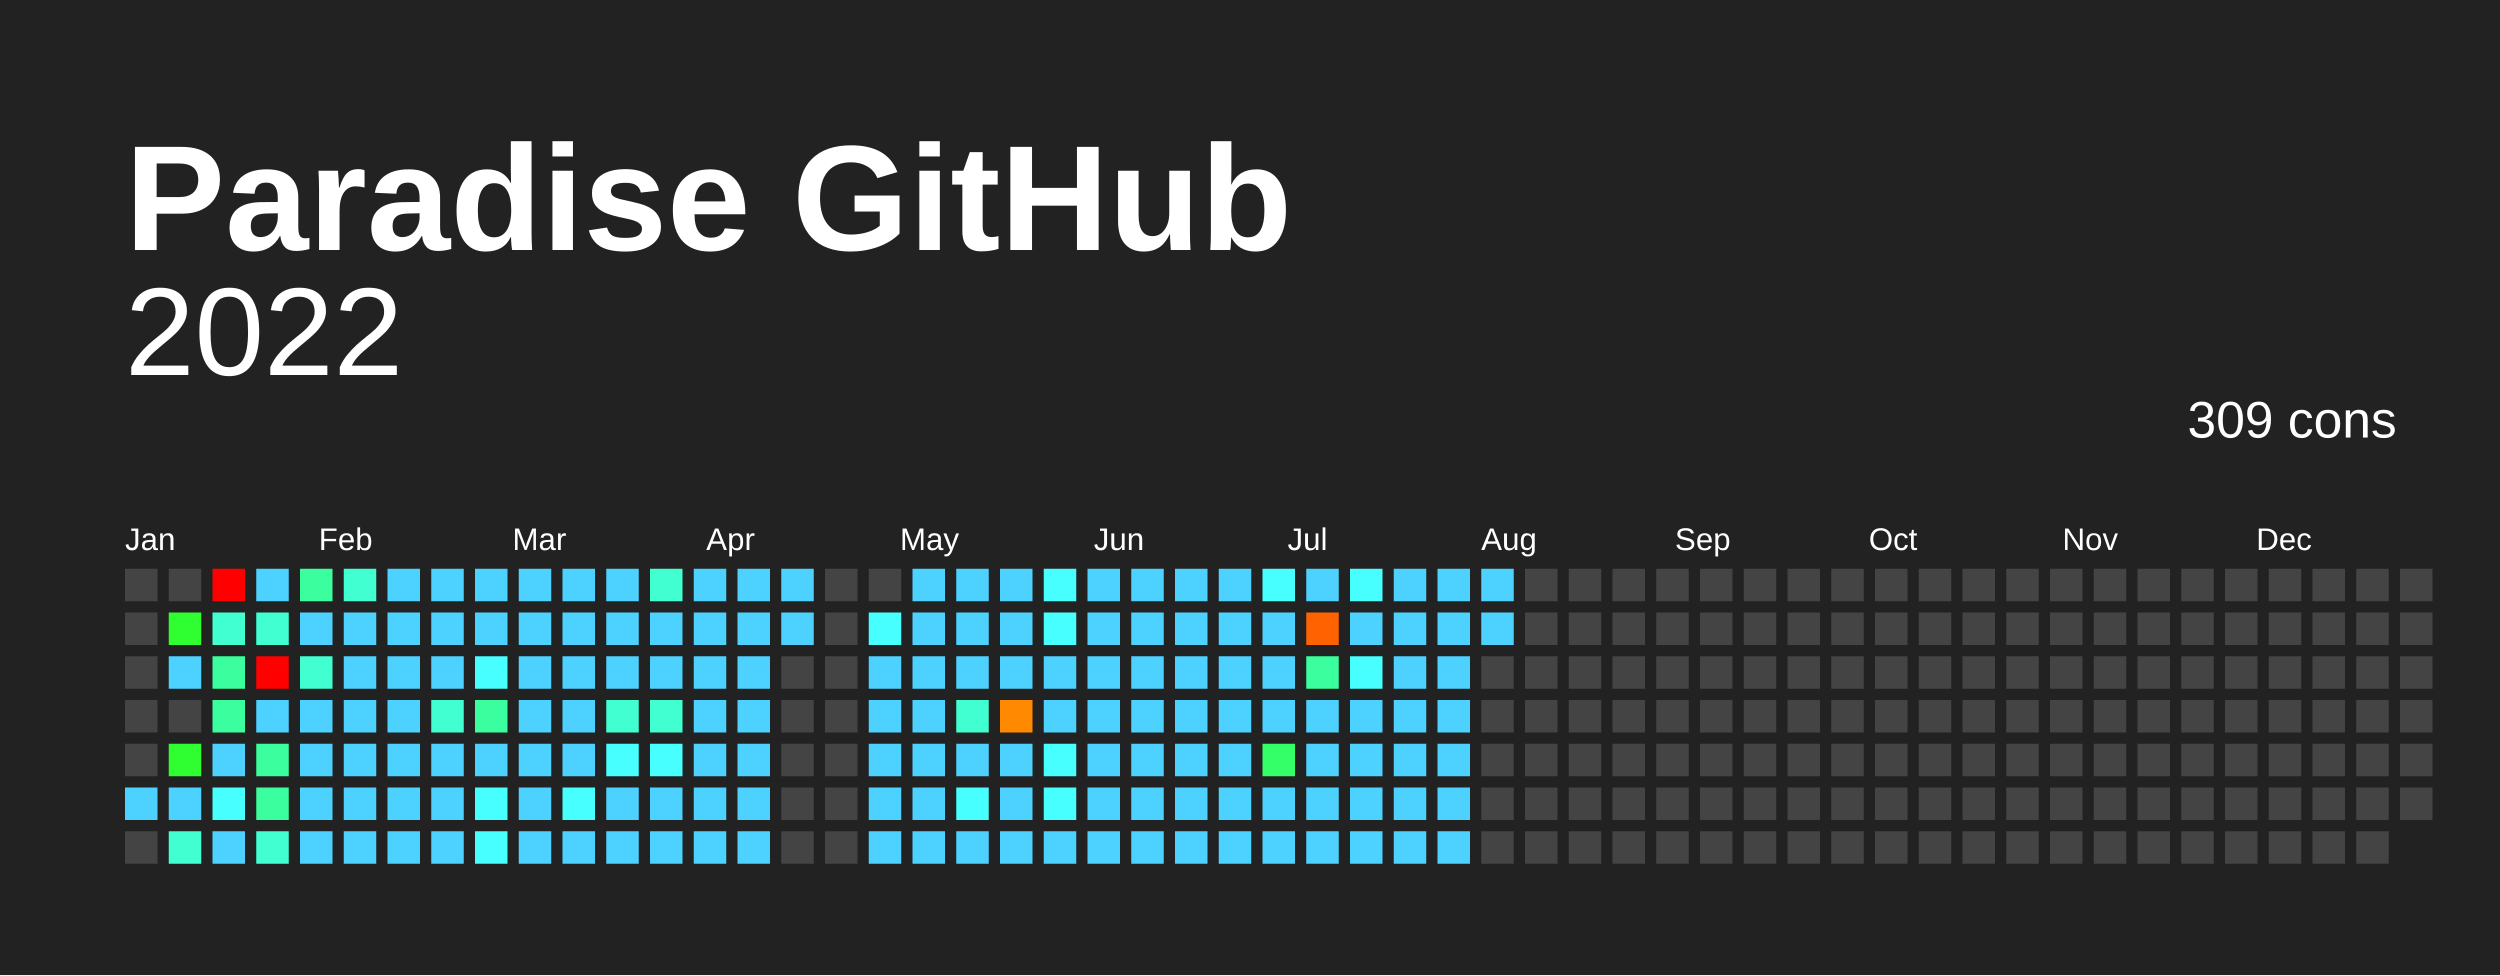
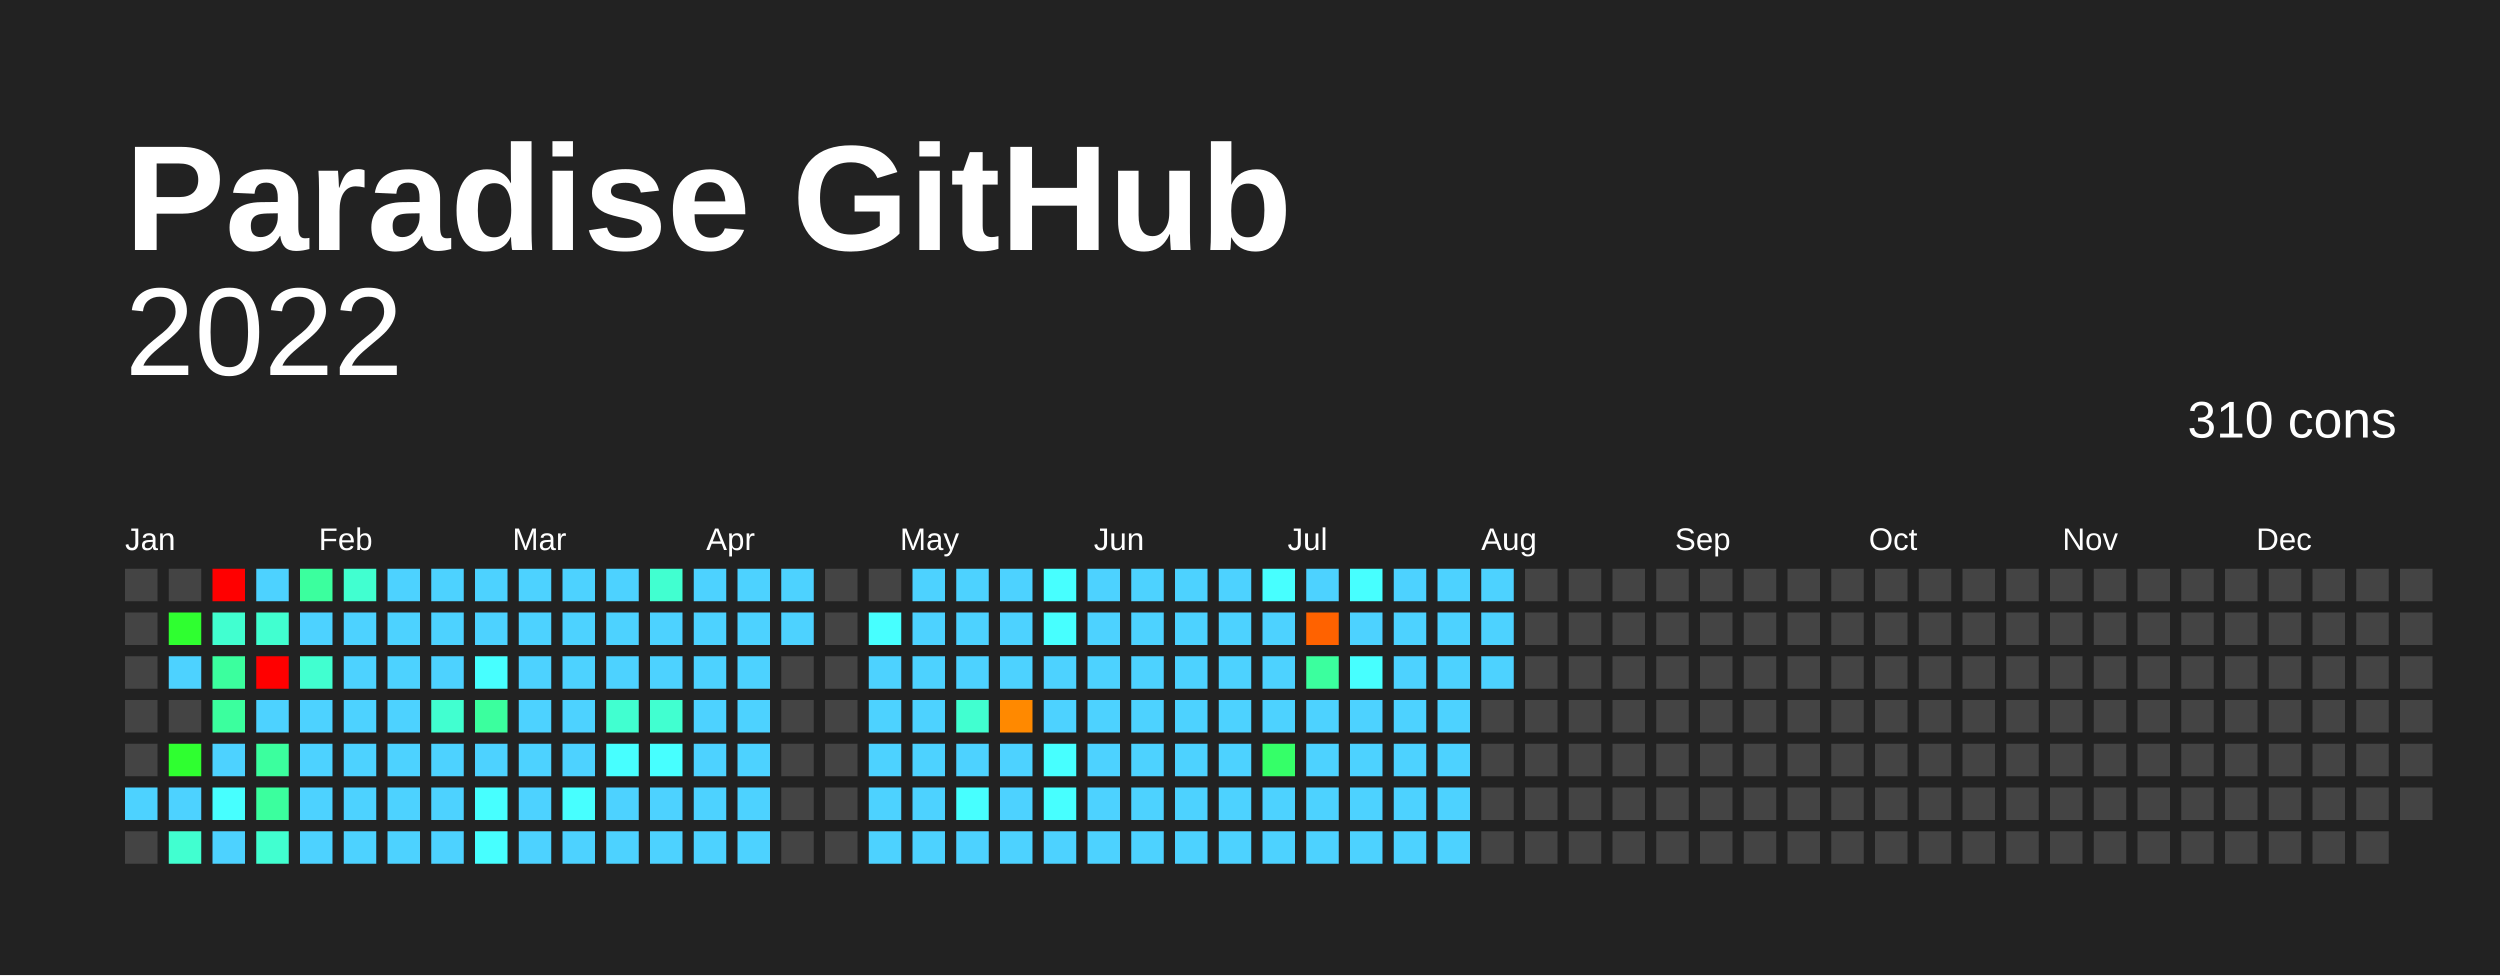
<svg xmlns="http://www.w3.org/2000/svg" baseProfile="full" height="78mm" version="1.1" viewBox="0,0,200,78" width="200mm">
  <defs />
  <rect fill="#222222" height="78" width="200" x="0" y="0" />
  <text fill="#FFFFFF" style="font-size:12px; font-family:Arial; font-weight:bold;" x="10" y="20">Paradise GitHub</text>
  <text alignment-baseline="hanging" fill="#FFFFFF" style="font-size:10.0px; font-family:Arial;" x="10" y="30">2022</text>
-   <text alignment-baseline="hanging" fill="#FFFFFF" style="font-size:4.125px; font-family:Arial;" x="175" y="35">309 cons</text>
+   <text alignment-baseline="hanging" fill="#FFFFFF" style="font-size:4.125px; font-family:Arial;" x="175" y="35">310 cons</text>
  <text fill="#FFFFFF" style="font-size:2.5px; font-family:Arial" x="10.0" y="44">Jan</text>
  <text fill="#FFFFFF" style="font-size:2.5px; font-family:Arial" x="25.5" y="44">Feb</text>
  <text fill="#FFFFFF" style="font-size:2.5px; font-family:Arial" x="41.0" y="44">Mar</text>
  <text fill="#FFFFFF" style="font-size:2.5px; font-family:Arial" x="56.5" y="44">Apr</text>
  <text fill="#FFFFFF" style="font-size:2.5px; font-family:Arial" x="72.0" y="44">May</text>
  <text fill="#FFFFFF" style="font-size:2.5px; font-family:Arial" x="87.5" y="44">Jun</text>
  <text fill="#FFFFFF" style="font-size:2.5px; font-family:Arial" x="103.0" y="44">Jul</text>
  <text fill="#FFFFFF" style="font-size:2.5px; font-family:Arial" x="118.5" y="44">Aug</text>
  <text fill="#FFFFFF" style="font-size:2.5px; font-family:Arial" x="134.0" y="44">Sep</text>
  <text fill="#FFFFFF" style="font-size:2.5px; font-family:Arial" x="149.5" y="44">Oct</text>
  <text fill="#FFFFFF" style="font-size:2.5px; font-family:Arial" x="165.0" y="44">Nov</text>
  <text fill="#FFFFFF" style="font-size:2.5px; font-family:Arial" x="180.5" y="44">Dec</text>
  <rect fill="#444444" height="2.6" width="2.6" x="10.0" y="45.5" />
  <rect fill="#444444" height="2.6" width="2.6" x="10.0" y="49.0" />
  <rect fill="#444444" height="2.6" width="2.6" x="10.0" y="52.5" />
  <rect fill="#444444" height="2.6" width="2.6" x="10.0" y="56.0" />
  <rect fill="#444444" height="2.6" width="2.6" x="10.0" y="59.5" />
  <rect fill="#4dd2ff" height="2.6" width="2.6" x="10.0" y="63.0" />
  <rect fill="#444444" height="2.6" width="2.6" x="10.0" y="66.5" />
  <rect fill="#444444" height="2.6" width="2.6" x="13.5" y="45.5" />
  <rect fill="#2fff30" height="2.6" width="2.6" x="13.5" y="49.0" />
  <rect fill="#4dd2ff" height="2.6" width="2.6" x="13.5" y="52.5" />
  <rect fill="#444444" height="2.6" width="2.6" x="13.5" y="56.0" />
  <rect fill="#2fff30" height="2.6" width="2.6" x="13.5" y="59.5" />
  <rect fill="#4dd2ff" height="2.6" width="2.6" x="13.5" y="63.0" />
  <rect fill="#41ffd0" height="2.6" width="2.6" x="13.5" y="66.5" />
  <rect fill="red" height="2.6" width="2.6" x="17.0" y="45.5" />
  <rect fill="#41ffd0" height="2.6" width="2.6" x="17.0" y="49.0" />
  <rect fill="#3bff9e" height="2.6" width="2.6" x="17.0" y="52.5" />
  <rect fill="#3bff9e" height="2.6" width="2.6" x="17.0" y="56.0" />
  <rect fill="#4dd2ff" height="2.6" width="2.6" x="17.0" y="59.5" />
  <rect fill="#47ffff" height="2.6" width="2.6" x="17.0" y="63.0" />
  <rect fill="#4dd2ff" height="2.6" width="2.6" x="17.0" y="66.5" />
  <rect fill="#4dd2ff" height="2.6" width="2.6" x="20.5" y="45.5" />
  <rect fill="#41ffd0" height="2.6" width="2.6" x="20.5" y="49.0" />
  <rect fill="red" height="2.6" width="2.6" x="20.5" y="52.5" />
  <rect fill="#4dd2ff" height="2.6" width="2.6" x="20.5" y="56.0" />
  <rect fill="#3bff9e" height="2.6" width="2.6" x="20.5" y="59.5" />
  <rect fill="#3bff9e" height="2.6" width="2.6" x="20.5" y="63.0" />
  <rect fill="#41ffd0" height="2.6" width="2.6" x="20.5" y="66.5" />
  <rect fill="#3bff9e" height="2.6" width="2.6" x="24.0" y="45.5" />
  <rect fill="#4dd2ff" height="2.6" width="2.6" x="24.0" y="49.0" />
  <rect fill="#41ffd0" height="2.6" width="2.6" x="24.0" y="52.5" />
  <rect fill="#4dd2ff" height="2.6" width="2.6" x="24.0" y="56.0" />
  <rect fill="#4dd2ff" height="2.6" width="2.6" x="24.0" y="59.5" />
  <rect fill="#4dd2ff" height="2.6" width="2.6" x="24.0" y="63.0" />
  <rect fill="#4dd2ff" height="2.6" width="2.6" x="24.0" y="66.5" />
  <rect fill="#41ffd0" height="2.6" width="2.6" x="27.5" y="45.5" />
  <rect fill="#4dd2ff" height="2.6" width="2.6" x="27.5" y="49.0" />
  <rect fill="#4dd2ff" height="2.6" width="2.6" x="27.5" y="52.5" />
  <rect fill="#4dd2ff" height="2.6" width="2.6" x="27.5" y="56.0" />
  <rect fill="#4dd2ff" height="2.6" width="2.6" x="27.5" y="59.5" />
  <rect fill="#4dd2ff" height="2.6" width="2.6" x="27.5" y="63.0" />
  <rect fill="#4dd2ff" height="2.6" width="2.6" x="27.5" y="66.5" />
  <rect fill="#4dd2ff" height="2.6" width="2.6" x="31.0" y="45.5" />
  <rect fill="#4dd2ff" height="2.6" width="2.6" x="31.0" y="49.0" />
  <rect fill="#4dd2ff" height="2.6" width="2.6" x="31.0" y="52.5" />
  <rect fill="#4dd2ff" height="2.6" width="2.6" x="31.0" y="56.0" />
  <rect fill="#4dd2ff" height="2.6" width="2.6" x="31.0" y="59.5" />
  <rect fill="#4dd2ff" height="2.6" width="2.6" x="31.0" y="63.0" />
  <rect fill="#4dd2ff" height="2.6" width="2.6" x="31.0" y="66.5" />
  <rect fill="#4dd2ff" height="2.6" width="2.6" x="34.5" y="45.5" />
  <rect fill="#4dd2ff" height="2.6" width="2.6" x="34.5" y="49.0" />
  <rect fill="#4dd2ff" height="2.6" width="2.6" x="34.5" y="52.5" />
  <rect fill="#41ffd0" height="2.6" width="2.6" x="34.5" y="56.0" />
  <rect fill="#4dd2ff" height="2.6" width="2.6" x="34.5" y="59.5" />
  <rect fill="#4dd2ff" height="2.6" width="2.6" x="34.5" y="63.0" />
  <rect fill="#4dd2ff" height="2.6" width="2.6" x="34.5" y="66.5" />
  <rect fill="#4dd2ff" height="2.6" width="2.6" x="38.0" y="45.5" />
  <rect fill="#4dd2ff" height="2.6" width="2.6" x="38.0" y="49.0" />
  <rect fill="#47ffff" height="2.6" width="2.6" x="38.0" y="52.5" />
  <rect fill="#3bff9e" height="2.6" width="2.6" x="38.0" y="56.0" />
  <rect fill="#4dd2ff" height="2.6" width="2.6" x="38.0" y="59.5" />
  <rect fill="#47ffff" height="2.6" width="2.6" x="38.0" y="63.0" />
  <rect fill="#47ffff" height="2.6" width="2.6" x="38.0" y="66.5" />
  <rect fill="#4dd2ff" height="2.6" width="2.6" x="41.5" y="45.5" />
  <rect fill="#4dd2ff" height="2.6" width="2.6" x="41.5" y="49.0" />
  <rect fill="#4dd2ff" height="2.6" width="2.6" x="41.5" y="52.5" />
  <rect fill="#4dd2ff" height="2.6" width="2.6" x="41.5" y="56.0" />
  <rect fill="#4dd2ff" height="2.6" width="2.6" x="41.5" y="59.5" />
  <rect fill="#4dd2ff" height="2.6" width="2.6" x="41.5" y="63.0" />
  <rect fill="#4dd2ff" height="2.6" width="2.6" x="41.5" y="66.5" />
  <rect fill="#4dd2ff" height="2.6" width="2.6" x="45.0" y="45.5" />
  <rect fill="#4dd2ff" height="2.6" width="2.6" x="45.0" y="49.0" />
  <rect fill="#4dd2ff" height="2.6" width="2.6" x="45.0" y="52.5" />
  <rect fill="#4dd2ff" height="2.6" width="2.6" x="45.0" y="56.0" />
  <rect fill="#4dd2ff" height="2.6" width="2.6" x="45.0" y="59.5" />
  <rect fill="#47ffff" height="2.6" width="2.6" x="45.0" y="63.0" />
  <rect fill="#4dd2ff" height="2.6" width="2.6" x="45.0" y="66.5" />
  <rect fill="#4dd2ff" height="2.6" width="2.6" x="48.5" y="45.5" />
  <rect fill="#4dd2ff" height="2.6" width="2.6" x="48.5" y="49.0" />
  <rect fill="#4dd2ff" height="2.6" width="2.6" x="48.5" y="52.5" />
  <rect fill="#41ffd0" height="2.6" width="2.6" x="48.5" y="56.0" />
  <rect fill="#47ffff" height="2.6" width="2.6" x="48.5" y="59.5" />
  <rect fill="#4dd2ff" height="2.6" width="2.6" x="48.5" y="63.0" />
  <rect fill="#4dd2ff" height="2.6" width="2.6" x="48.5" y="66.5" />
  <rect fill="#41ffd0" height="2.6" width="2.6" x="52.0" y="45.5" />
  <rect fill="#4dd2ff" height="2.6" width="2.6" x="52.0" y="49.0" />
  <rect fill="#4dd2ff" height="2.6" width="2.6" x="52.0" y="52.5" />
  <rect fill="#41ffd0" height="2.6" width="2.6" x="52.0" y="56.0" />
  <rect fill="#47ffff" height="2.6" width="2.6" x="52.0" y="59.5" />
  <rect fill="#4dd2ff" height="2.6" width="2.6" x="52.0" y="63.0" />
  <rect fill="#4dd2ff" height="2.6" width="2.6" x="52.0" y="66.5" />
  <rect fill="#4dd2ff" height="2.6" width="2.6" x="55.5" y="45.5" />
  <rect fill="#4dd2ff" height="2.6" width="2.6" x="55.5" y="49.0" />
  <rect fill="#4dd2ff" height="2.6" width="2.6" x="55.5" y="52.5" />
  <rect fill="#4dd2ff" height="2.6" width="2.6" x="55.5" y="56.0" />
  <rect fill="#4dd2ff" height="2.6" width="2.6" x="55.5" y="59.5" />
  <rect fill="#4dd2ff" height="2.6" width="2.6" x="55.5" y="63.0" />
  <rect fill="#4dd2ff" height="2.6" width="2.6" x="55.5" y="66.5" />
  <rect fill="#4dd2ff" height="2.6" width="2.6" x="59.0" y="45.5" />
  <rect fill="#4dd2ff" height="2.6" width="2.6" x="59.0" y="49.0" />
  <rect fill="#4dd2ff" height="2.6" width="2.6" x="59.0" y="52.5" />
  <rect fill="#4dd2ff" height="2.6" width="2.6" x="59.0" y="56.0" />
  <rect fill="#4dd2ff" height="2.6" width="2.6" x="59.0" y="59.5" />
  <rect fill="#4dd2ff" height="2.6" width="2.6" x="59.0" y="63.0" />
  <rect fill="#4dd2ff" height="2.6" width="2.6" x="59.0" y="66.5" />
  <rect fill="#4dd2ff" height="2.6" width="2.6" x="62.5" y="45.5" />
  <rect fill="#4dd2ff" height="2.6" width="2.6" x="62.5" y="49.0" />
  <rect fill="#444444" height="2.6" width="2.6" x="62.5" y="52.5" />
  <rect fill="#444444" height="2.6" width="2.6" x="62.5" y="56.0" />
  <rect fill="#444444" height="2.6" width="2.6" x="62.5" y="59.5" />
  <rect fill="#444444" height="2.6" width="2.6" x="62.5" y="63.0" />
  <rect fill="#444444" height="2.6" width="2.6" x="62.5" y="66.5" />
  <rect fill="#444444" height="2.6" width="2.6" x="66.0" y="45.5" />
  <rect fill="#444444" height="2.6" width="2.6" x="66.0" y="49.0" />
  <rect fill="#444444" height="2.6" width="2.6" x="66.0" y="52.5" />
  <rect fill="#444444" height="2.6" width="2.6" x="66.0" y="56.0" />
  <rect fill="#444444" height="2.6" width="2.6" x="66.0" y="59.5" />
  <rect fill="#444444" height="2.6" width="2.6" x="66.0" y="63.0" />
  <rect fill="#444444" height="2.6" width="2.6" x="66.0" y="66.5" />
  <rect fill="#444444" height="2.6" width="2.6" x="69.5" y="45.5" />
  <rect fill="#47ffff" height="2.6" width="2.6" x="69.5" y="49.0" />
  <rect fill="#4dd2ff" height="2.6" width="2.6" x="69.5" y="52.5" />
  <rect fill="#4dd2ff" height="2.6" width="2.6" x="69.5" y="56.0" />
  <rect fill="#4dd2ff" height="2.6" width="2.6" x="69.5" y="59.5" />
  <rect fill="#4dd2ff" height="2.6" width="2.6" x="69.5" y="63.0" />
  <rect fill="#4dd2ff" height="2.6" width="2.6" x="69.5" y="66.5" />
  <rect fill="#4dd2ff" height="2.6" width="2.6" x="73.0" y="45.5" />
  <rect fill="#4dd2ff" height="2.6" width="2.6" x="73.0" y="49.0" />
  <rect fill="#4dd2ff" height="2.6" width="2.6" x="73.0" y="52.5" />
  <rect fill="#4dd2ff" height="2.6" width="2.6" x="73.0" y="56.0" />
  <rect fill="#4dd2ff" height="2.6" width="2.6" x="73.0" y="59.5" />
  <rect fill="#4dd2ff" height="2.6" width="2.6" x="73.0" y="63.0" />
  <rect fill="#4dd2ff" height="2.6" width="2.6" x="73.0" y="66.5" />
  <rect fill="#4dd2ff" height="2.6" width="2.6" x="76.5" y="45.5" />
  <rect fill="#4dd2ff" height="2.6" width="2.6" x="76.5" y="49.0" />
  <rect fill="#4dd2ff" height="2.6" width="2.6" x="76.5" y="52.5" />
  <rect fill="#41ffd0" height="2.6" width="2.6" x="76.5" y="56.0" />
  <rect fill="#4dd2ff" height="2.6" width="2.6" x="76.5" y="59.5" />
  <rect fill="#47ffff" height="2.6" width="2.6" x="76.5" y="63.0" />
  <rect fill="#4dd2ff" height="2.6" width="2.6" x="76.5" y="66.5" />
  <rect fill="#4dd2ff" height="2.6" width="2.6" x="80.0" y="45.5" />
  <rect fill="#4dd2ff" height="2.6" width="2.6" x="80.0" y="49.0" />
  <rect fill="#4dd2ff" height="2.6" width="2.6" x="80.0" y="52.5" />
  <rect fill="#ff8900" height="2.6" width="2.6" x="80.0" y="56.0" />
  <rect fill="#4dd2ff" height="2.6" width="2.6" x="80.0" y="59.5" />
  <rect fill="#4dd2ff" height="2.6" width="2.6" x="80.0" y="63.0" />
  <rect fill="#4dd2ff" height="2.6" width="2.6" x="80.0" y="66.5" />
  <rect fill="#47ffff" height="2.6" width="2.6" x="83.5" y="45.5" />
  <rect fill="#47ffff" height="2.6" width="2.6" x="83.5" y="49.0" />
  <rect fill="#4dd2ff" height="2.6" width="2.6" x="83.5" y="52.5" />
  <rect fill="#4dd2ff" height="2.6" width="2.6" x="83.5" y="56.0" />
  <rect fill="#47ffff" height="2.6" width="2.6" x="83.5" y="59.5" />
  <rect fill="#47ffff" height="2.6" width="2.6" x="83.5" y="63.0" />
  <rect fill="#4dd2ff" height="2.6" width="2.6" x="83.5" y="66.5" />
  <rect fill="#4dd2ff" height="2.6" width="2.6" x="87.0" y="45.5" />
  <rect fill="#4dd2ff" height="2.6" width="2.6" x="87.0" y="49.0" />
  <rect fill="#4dd2ff" height="2.6" width="2.6" x="87.0" y="52.5" />
  <rect fill="#4dd2ff" height="2.6" width="2.6" x="87.0" y="56.0" />
  <rect fill="#4dd2ff" height="2.6" width="2.6" x="87.0" y="59.5" />
  <rect fill="#4dd2ff" height="2.6" width="2.6" x="87.0" y="63.0" />
  <rect fill="#4dd2ff" height="2.6" width="2.6" x="87.0" y="66.5" />
  <rect fill="#4dd2ff" height="2.6" width="2.6" x="90.5" y="45.5" />
  <rect fill="#4dd2ff" height="2.6" width="2.6" x="90.5" y="49.0" />
  <rect fill="#4dd2ff" height="2.6" width="2.6" x="90.5" y="52.5" />
  <rect fill="#4dd2ff" height="2.6" width="2.6" x="90.5" y="56.0" />
  <rect fill="#4dd2ff" height="2.6" width="2.6" x="90.5" y="59.5" />
  <rect fill="#4dd2ff" height="2.6" width="2.6" x="90.5" y="63.0" />
  <rect fill="#4dd2ff" height="2.6" width="2.6" x="90.5" y="66.5" />
  <rect fill="#4dd2ff" height="2.6" width="2.6" x="94.0" y="45.5" />
  <rect fill="#4dd2ff" height="2.6" width="2.6" x="94.0" y="49.0" />
  <rect fill="#4dd2ff" height="2.6" width="2.6" x="94.0" y="52.5" />
  <rect fill="#4dd2ff" height="2.6" width="2.6" x="94.0" y="56.0" />
  <rect fill="#4dd2ff" height="2.6" width="2.6" x="94.0" y="59.5" />
  <rect fill="#4dd2ff" height="2.6" width="2.6" x="94.0" y="63.0" />
  <rect fill="#4dd2ff" height="2.6" width="2.6" x="94.0" y="66.5" />
  <rect fill="#4dd2ff" height="2.6" width="2.6" x="97.5" y="45.5" />
  <rect fill="#4dd2ff" height="2.6" width="2.6" x="97.5" y="49.0" />
  <rect fill="#4dd2ff" height="2.6" width="2.6" x="97.5" y="52.5" />
  <rect fill="#4dd2ff" height="2.6" width="2.6" x="97.5" y="56.0" />
  <rect fill="#4dd2ff" height="2.6" width="2.6" x="97.5" y="59.5" />
  <rect fill="#4dd2ff" height="2.6" width="2.6" x="97.5" y="63.0" />
  <rect fill="#4dd2ff" height="2.6" width="2.6" x="97.5" y="66.5" />
  <rect fill="#47ffff" height="2.6" width="2.6" x="101.0" y="45.5" />
  <rect fill="#4dd2ff" height="2.6" width="2.6" x="101.0" y="49.0" />
  <rect fill="#4dd2ff" height="2.6" width="2.6" x="101.0" y="52.5" />
  <rect fill="#4dd2ff" height="2.6" width="2.6" x="101.0" y="56.0" />
  <rect fill="#35ff68" height="2.6" width="2.6" x="101.0" y="59.5" />
  <rect fill="#4dd2ff" height="2.6" width="2.6" x="101.0" y="63.0" />
  <rect fill="#4dd2ff" height="2.6" width="2.6" x="101.0" y="66.5" />
  <rect fill="#4dd2ff" height="2.6" width="2.6" x="104.5" y="45.5" />
  <rect fill="#ff6200" height="2.6" width="2.6" x="104.5" y="49.0" />
  <rect fill="#3bff9e" height="2.6" width="2.6" x="104.5" y="52.5" />
  <rect fill="#4dd2ff" height="2.6" width="2.6" x="104.5" y="56.0" />
  <rect fill="#4dd2ff" height="2.6" width="2.6" x="104.5" y="59.5" />
  <rect fill="#4dd2ff" height="2.6" width="2.6" x="104.5" y="63.0" />
  <rect fill="#4dd2ff" height="2.6" width="2.6" x="104.5" y="66.5" />
  <rect fill="#47ffff" height="2.6" width="2.6" x="108.0" y="45.5" />
  <rect fill="#4dd2ff" height="2.6" width="2.6" x="108.0" y="49.0" />
  <rect fill="#47ffff" height="2.6" width="2.6" x="108.0" y="52.5" />
  <rect fill="#4dd2ff" height="2.6" width="2.6" x="108.0" y="56.0" />
  <rect fill="#4dd2ff" height="2.6" width="2.6" x="108.0" y="59.5" />
  <rect fill="#4dd2ff" height="2.6" width="2.6" x="108.0" y="63.0" />
  <rect fill="#4dd2ff" height="2.6" width="2.6" x="108.0" y="66.5" />
  <rect fill="#4dd2ff" height="2.6" width="2.6" x="111.5" y="45.5" />
  <rect fill="#4dd2ff" height="2.6" width="2.6" x="111.5" y="49.0" />
  <rect fill="#4dd2ff" height="2.6" width="2.6" x="111.5" y="52.5" />
  <rect fill="#4dd2ff" height="2.6" width="2.6" x="111.5" y="56.0" />
  <rect fill="#4dd2ff" height="2.6" width="2.6" x="111.5" y="59.5" />
  <rect fill="#4dd2ff" height="2.6" width="2.6" x="111.5" y="63.0" />
  <rect fill="#4dd2ff" height="2.6" width="2.6" x="111.5" y="66.5" />
  <rect fill="#4dd2ff" height="2.6" width="2.6" x="115.0" y="45.5" />
  <rect fill="#4dd2ff" height="2.6" width="2.6" x="115.0" y="49.0" />
  <rect fill="#4dd2ff" height="2.6" width="2.6" x="115.0" y="52.5" />
  <rect fill="#4dd2ff" height="2.6" width="2.6" x="115.0" y="56.0" />
  <rect fill="#4dd2ff" height="2.6" width="2.6" x="115.0" y="59.5" />
  <rect fill="#4dd2ff" height="2.6" width="2.6" x="115.0" y="63.0" />
  <rect fill="#4dd2ff" height="2.6" width="2.6" x="115.0" y="66.5" />
  <rect fill="#4dd2ff" height="2.6" width="2.6" x="118.5" y="45.5" />
  <rect fill="#4dd2ff" height="2.6" width="2.6" x="118.5" y="49.0" />
-   <rect fill="#444444" height="2.6" width="2.6" x="118.5" y="52.5" />
+   <rect fill="#4dd2ff" height="2.6" width="2.6" x="118.5" y="52.5" />
  <rect fill="#444444" height="2.6" width="2.6" x="118.5" y="56.0" />
  <rect fill="#444444" height="2.6" width="2.6" x="118.5" y="59.5" />
  <rect fill="#444444" height="2.6" width="2.6" x="118.5" y="63.0" />
  <rect fill="#444444" height="2.6" width="2.6" x="118.5" y="66.5" />
  <rect fill="#444444" height="2.6" width="2.6" x="122.0" y="45.5" />
  <rect fill="#444444" height="2.6" width="2.6" x="122.0" y="49.0" />
  <rect fill="#444444" height="2.6" width="2.6" x="122.0" y="52.5" />
  <rect fill="#444444" height="2.6" width="2.6" x="122.0" y="56.0" />
  <rect fill="#444444" height="2.6" width="2.6" x="122.0" y="59.5" />
  <rect fill="#444444" height="2.6" width="2.6" x="122.0" y="63.0" />
  <rect fill="#444444" height="2.6" width="2.6" x="122.0" y="66.5" />
  <rect fill="#444444" height="2.6" width="2.6" x="125.5" y="45.5" />
  <rect fill="#444444" height="2.6" width="2.6" x="125.5" y="49.0" />
  <rect fill="#444444" height="2.6" width="2.6" x="125.5" y="52.5" />
  <rect fill="#444444" height="2.6" width="2.6" x="125.5" y="56.0" />
  <rect fill="#444444" height="2.6" width="2.6" x="125.5" y="59.5" />
  <rect fill="#444444" height="2.6" width="2.6" x="125.5" y="63.0" />
  <rect fill="#444444" height="2.6" width="2.6" x="125.5" y="66.5" />
  <rect fill="#444444" height="2.6" width="2.6" x="129.0" y="45.5" />
  <rect fill="#444444" height="2.6" width="2.6" x="129.0" y="49.0" />
  <rect fill="#444444" height="2.6" width="2.6" x="129.0" y="52.5" />
  <rect fill="#444444" height="2.6" width="2.6" x="129.0" y="56.0" />
  <rect fill="#444444" height="2.6" width="2.6" x="129.0" y="59.5" />
  <rect fill="#444444" height="2.6" width="2.6" x="129.0" y="63.0" />
  <rect fill="#444444" height="2.6" width="2.6" x="129.0" y="66.5" />
  <rect fill="#444444" height="2.6" width="2.6" x="132.5" y="45.5" />
  <rect fill="#444444" height="2.6" width="2.6" x="132.5" y="49.0" />
  <rect fill="#444444" height="2.6" width="2.6" x="132.5" y="52.5" />
  <rect fill="#444444" height="2.6" width="2.6" x="132.5" y="56.0" />
  <rect fill="#444444" height="2.6" width="2.6" x="132.5" y="59.5" />
  <rect fill="#444444" height="2.6" width="2.6" x="132.5" y="63.0" />
  <rect fill="#444444" height="2.6" width="2.6" x="132.5" y="66.5" />
  <rect fill="#444444" height="2.6" width="2.6" x="136.0" y="45.5" />
  <rect fill="#444444" height="2.6" width="2.6" x="136.0" y="49.0" />
  <rect fill="#444444" height="2.6" width="2.6" x="136.0" y="52.5" />
  <rect fill="#444444" height="2.6" width="2.6" x="136.0" y="56.0" />
  <rect fill="#444444" height="2.6" width="2.6" x="136.0" y="59.5" />
  <rect fill="#444444" height="2.6" width="2.6" x="136.0" y="63.0" />
  <rect fill="#444444" height="2.6" width="2.6" x="136.0" y="66.5" />
  <rect fill="#444444" height="2.6" width="2.6" x="139.5" y="45.5" />
  <rect fill="#444444" height="2.6" width="2.6" x="139.5" y="49.0" />
  <rect fill="#444444" height="2.6" width="2.6" x="139.5" y="52.5" />
  <rect fill="#444444" height="2.6" width="2.6" x="139.5" y="56.0" />
  <rect fill="#444444" height="2.6" width="2.6" x="139.5" y="59.5" />
  <rect fill="#444444" height="2.6" width="2.6" x="139.5" y="63.0" />
  <rect fill="#444444" height="2.6" width="2.6" x="139.5" y="66.5" />
  <rect fill="#444444" height="2.6" width="2.6" x="143.0" y="45.5" />
  <rect fill="#444444" height="2.6" width="2.6" x="143.0" y="49.0" />
  <rect fill="#444444" height="2.6" width="2.6" x="143.0" y="52.5" />
  <rect fill="#444444" height="2.6" width="2.6" x="143.0" y="56.0" />
  <rect fill="#444444" height="2.6" width="2.6" x="143.0" y="59.5" />
  <rect fill="#444444" height="2.6" width="2.6" x="143.0" y="63.0" />
  <rect fill="#444444" height="2.6" width="2.6" x="143.0" y="66.5" />
  <rect fill="#444444" height="2.6" width="2.6" x="146.5" y="45.5" />
  <rect fill="#444444" height="2.6" width="2.6" x="146.5" y="49.0" />
  <rect fill="#444444" height="2.6" width="2.6" x="146.5" y="52.5" />
  <rect fill="#444444" height="2.6" width="2.6" x="146.5" y="56.0" />
  <rect fill="#444444" height="2.6" width="2.6" x="146.5" y="59.5" />
  <rect fill="#444444" height="2.6" width="2.6" x="146.5" y="63.0" />
  <rect fill="#444444" height="2.6" width="2.6" x="146.5" y="66.5" />
  <rect fill="#444444" height="2.6" width="2.6" x="150.0" y="45.5" />
  <rect fill="#444444" height="2.6" width="2.6" x="150.0" y="49.0" />
  <rect fill="#444444" height="2.6" width="2.6" x="150.0" y="52.5" />
  <rect fill="#444444" height="2.6" width="2.6" x="150.0" y="56.0" />
  <rect fill="#444444" height="2.6" width="2.6" x="150.0" y="59.5" />
  <rect fill="#444444" height="2.6" width="2.6" x="150.0" y="63.0" />
  <rect fill="#444444" height="2.6" width="2.6" x="150.0" y="66.5" />
  <rect fill="#444444" height="2.6" width="2.6" x="153.5" y="45.5" />
  <rect fill="#444444" height="2.6" width="2.6" x="153.5" y="49.0" />
  <rect fill="#444444" height="2.6" width="2.6" x="153.5" y="52.5" />
  <rect fill="#444444" height="2.6" width="2.6" x="153.5" y="56.0" />
  <rect fill="#444444" height="2.6" width="2.6" x="153.5" y="59.5" />
  <rect fill="#444444" height="2.6" width="2.6" x="153.5" y="63.0" />
  <rect fill="#444444" height="2.6" width="2.6" x="153.5" y="66.5" />
  <rect fill="#444444" height="2.6" width="2.6" x="157.0" y="45.5" />
  <rect fill="#444444" height="2.6" width="2.6" x="157.0" y="49.0" />
  <rect fill="#444444" height="2.6" width="2.6" x="157.0" y="52.5" />
  <rect fill="#444444" height="2.6" width="2.6" x="157.0" y="56.0" />
  <rect fill="#444444" height="2.6" width="2.6" x="157.0" y="59.5" />
  <rect fill="#444444" height="2.6" width="2.6" x="157.0" y="63.0" />
  <rect fill="#444444" height="2.6" width="2.6" x="157.0" y="66.5" />
  <rect fill="#444444" height="2.6" width="2.6" x="160.5" y="45.5" />
  <rect fill="#444444" height="2.6" width="2.6" x="160.5" y="49.0" />
  <rect fill="#444444" height="2.6" width="2.6" x="160.5" y="52.5" />
  <rect fill="#444444" height="2.6" width="2.6" x="160.5" y="56.0" />
  <rect fill="#444444" height="2.6" width="2.6" x="160.5" y="59.5" />
  <rect fill="#444444" height="2.6" width="2.6" x="160.5" y="63.0" />
  <rect fill="#444444" height="2.6" width="2.6" x="160.5" y="66.5" />
  <rect fill="#444444" height="2.6" width="2.6" x="164.0" y="45.5" />
  <rect fill="#444444" height="2.6" width="2.6" x="164.0" y="49.0" />
  <rect fill="#444444" height="2.6" width="2.6" x="164.0" y="52.5" />
  <rect fill="#444444" height="2.6" width="2.6" x="164.0" y="56.0" />
  <rect fill="#444444" height="2.6" width="2.6" x="164.0" y="59.5" />
  <rect fill="#444444" height="2.6" width="2.6" x="164.0" y="63.0" />
  <rect fill="#444444" height="2.6" width="2.6" x="164.0" y="66.5" />
  <rect fill="#444444" height="2.6" width="2.6" x="167.5" y="45.5" />
  <rect fill="#444444" height="2.6" width="2.6" x="167.5" y="49.0" />
  <rect fill="#444444" height="2.6" width="2.6" x="167.5" y="52.5" />
  <rect fill="#444444" height="2.6" width="2.6" x="167.5" y="56.0" />
  <rect fill="#444444" height="2.6" width="2.6" x="167.5" y="59.5" />
  <rect fill="#444444" height="2.6" width="2.6" x="167.5" y="63.0" />
  <rect fill="#444444" height="2.6" width="2.6" x="167.5" y="66.5" />
  <rect fill="#444444" height="2.6" width="2.6" x="171.0" y="45.5" />
  <rect fill="#444444" height="2.6" width="2.6" x="171.0" y="49.0" />
  <rect fill="#444444" height="2.6" width="2.6" x="171.0" y="52.5" />
  <rect fill="#444444" height="2.6" width="2.6" x="171.0" y="56.0" />
  <rect fill="#444444" height="2.6" width="2.6" x="171.0" y="59.5" />
  <rect fill="#444444" height="2.6" width="2.6" x="171.0" y="63.0" />
  <rect fill="#444444" height="2.6" width="2.6" x="171.0" y="66.5" />
  <rect fill="#444444" height="2.6" width="2.6" x="174.5" y="45.5" />
  <rect fill="#444444" height="2.6" width="2.6" x="174.5" y="49.0" />
  <rect fill="#444444" height="2.6" width="2.6" x="174.5" y="52.5" />
  <rect fill="#444444" height="2.6" width="2.6" x="174.5" y="56.0" />
  <rect fill="#444444" height="2.6" width="2.6" x="174.5" y="59.5" />
  <rect fill="#444444" height="2.6" width="2.6" x="174.5" y="63.0" />
  <rect fill="#444444" height="2.6" width="2.6" x="174.5" y="66.5" />
  <rect fill="#444444" height="2.6" width="2.6" x="178.0" y="45.5" />
  <rect fill="#444444" height="2.6" width="2.6" x="178.0" y="49.0" />
  <rect fill="#444444" height="2.6" width="2.6" x="178.0" y="52.5" />
  <rect fill="#444444" height="2.6" width="2.6" x="178.0" y="56.0" />
  <rect fill="#444444" height="2.6" width="2.6" x="178.0" y="59.5" />
  <rect fill="#444444" height="2.6" width="2.6" x="178.0" y="63.0" />
  <rect fill="#444444" height="2.6" width="2.6" x="178.0" y="66.5" />
  <rect fill="#444444" height="2.6" width="2.6" x="181.5" y="45.5" />
  <rect fill="#444444" height="2.6" width="2.6" x="181.5" y="49.0" />
  <rect fill="#444444" height="2.6" width="2.6" x="181.5" y="52.5" />
  <rect fill="#444444" height="2.6" width="2.6" x="181.5" y="56.0" />
  <rect fill="#444444" height="2.6" width="2.6" x="181.5" y="59.5" />
  <rect fill="#444444" height="2.6" width="2.6" x="181.5" y="63.0" />
  <rect fill="#444444" height="2.6" width="2.6" x="181.5" y="66.5" />
  <rect fill="#444444" height="2.6" width="2.6" x="185.0" y="45.5" />
  <rect fill="#444444" height="2.6" width="2.6" x="185.0" y="49.0" />
  <rect fill="#444444" height="2.6" width="2.6" x="185.0" y="52.5" />
  <rect fill="#444444" height="2.6" width="2.6" x="185.0" y="56.0" />
  <rect fill="#444444" height="2.6" width="2.6" x="185.0" y="59.5" />
  <rect fill="#444444" height="2.6" width="2.6" x="185.0" y="63.0" />
  <rect fill="#444444" height="2.6" width="2.6" x="185.0" y="66.5" />
  <rect fill="#444444" height="2.6" width="2.6" x="188.5" y="45.5" />
  <rect fill="#444444" height="2.6" width="2.6" x="188.5" y="49.0" />
  <rect fill="#444444" height="2.6" width="2.6" x="188.5" y="52.5" />
  <rect fill="#444444" height="2.6" width="2.6" x="188.5" y="56.0" />
  <rect fill="#444444" height="2.6" width="2.6" x="188.5" y="59.5" />
  <rect fill="#444444" height="2.6" width="2.6" x="188.5" y="63.0" />
  <rect fill="#444444" height="2.6" width="2.6" x="188.5" y="66.5" />
  <rect fill="#444444" height="2.6" width="2.6" x="192.0" y="45.5" />
  <rect fill="#444444" height="2.6" width="2.6" x="192.0" y="49.0" />
  <rect fill="#444444" height="2.6" width="2.6" x="192.0" y="52.5" />
  <rect fill="#444444" height="2.6" width="2.6" x="192.0" y="56.0" />
  <rect fill="#444444" height="2.6" width="2.6" x="192.0" y="59.5" />
  <rect fill="#444444" height="2.6" width="2.6" x="192.0" y="63.0" />
</svg>
